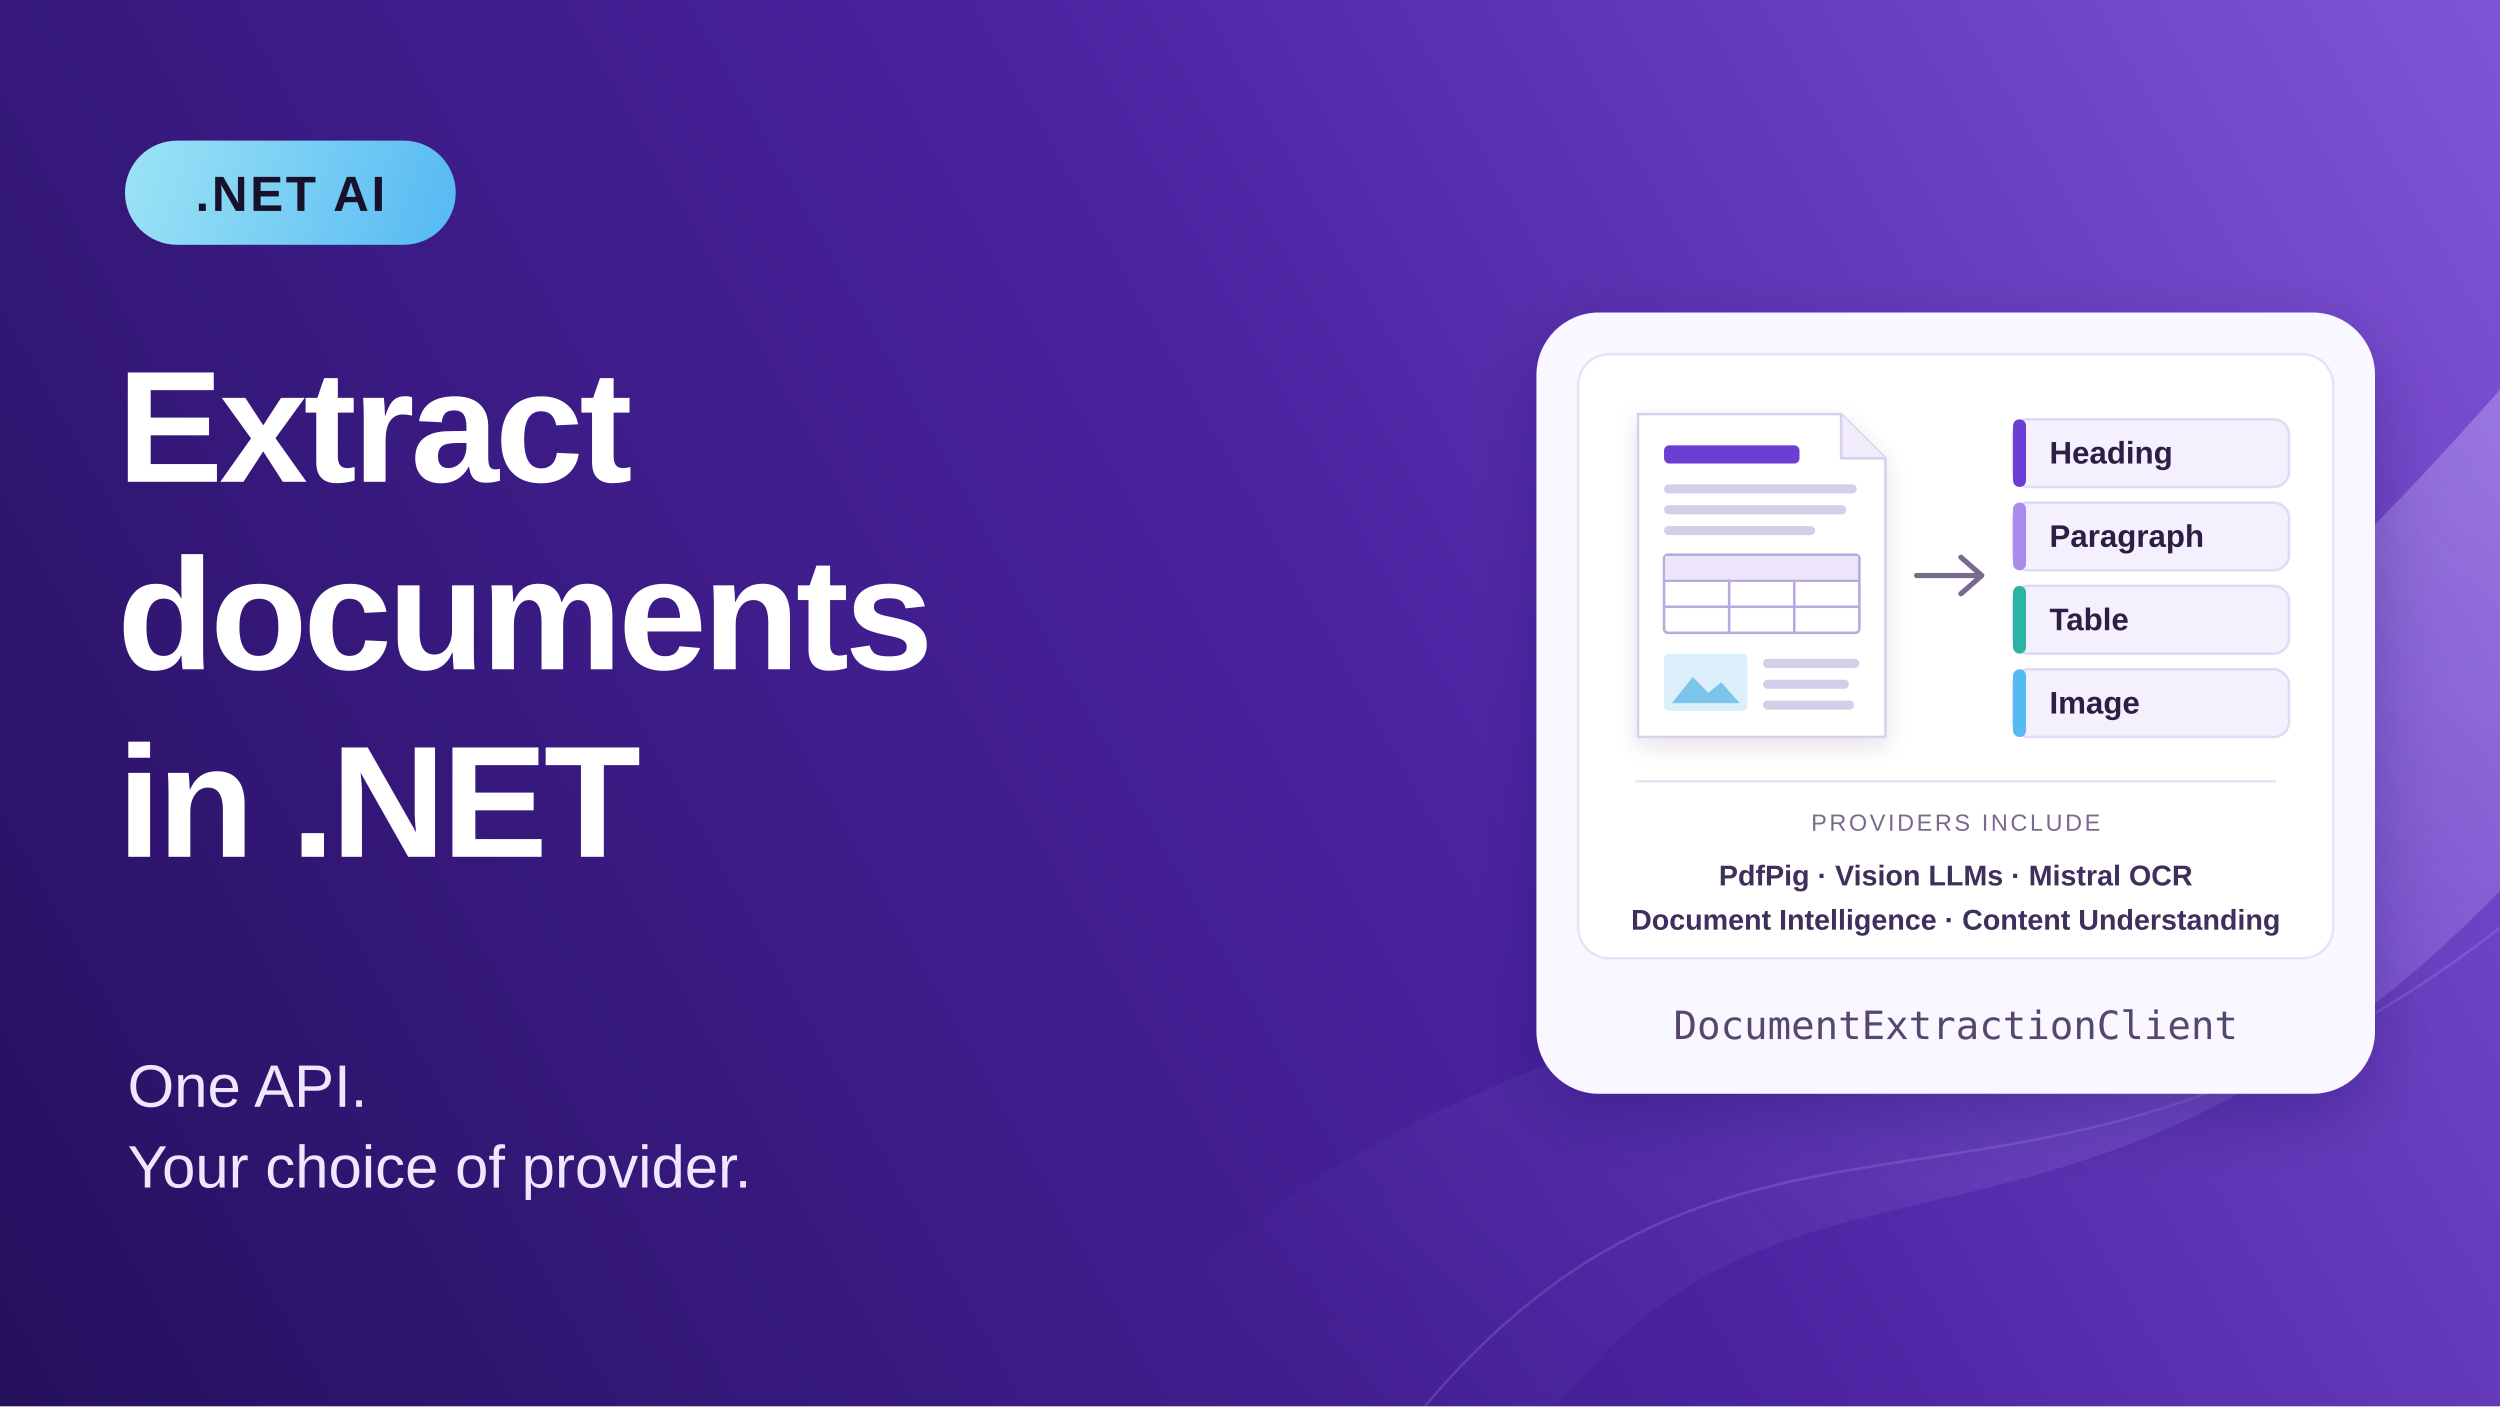
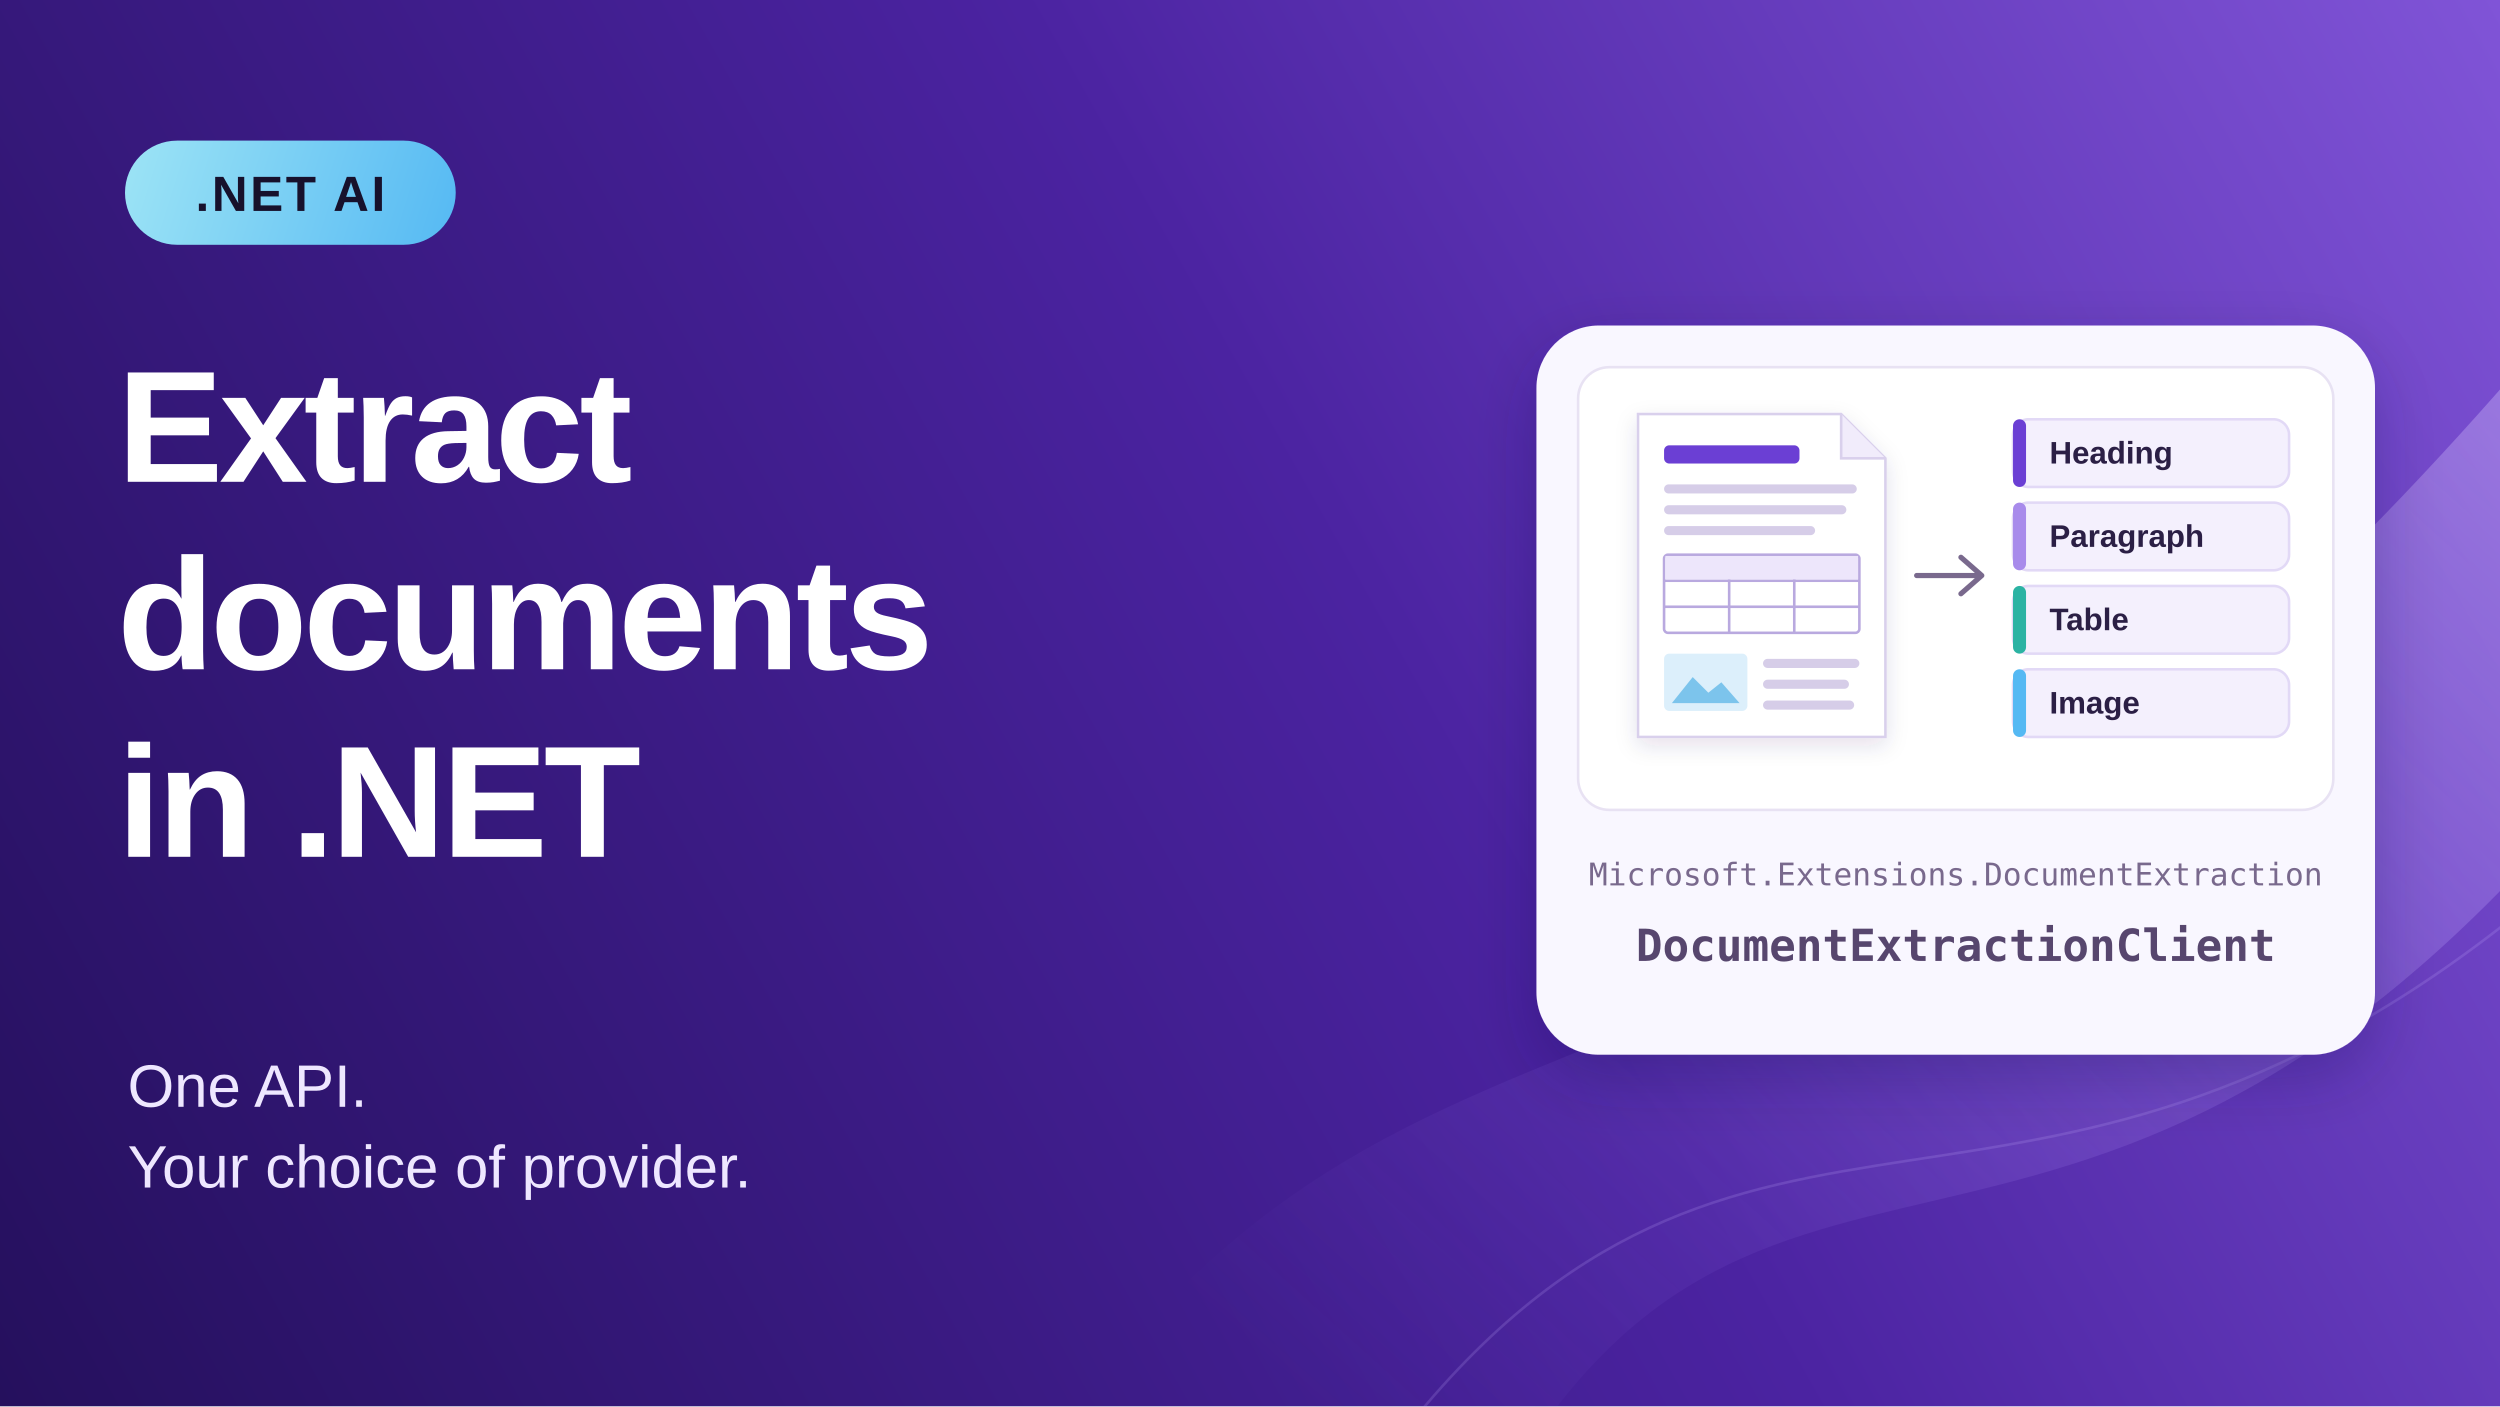
<svg xmlns="http://www.w3.org/2000/svg" width="1920" height="1080" viewBox="0 0 1920 1080">
  <defs>
    <linearGradient id="background" x1="0" y1="1080" x2="1920" y2="0" gradientUnits="userSpaceOnUse">
      <stop stop-color="#25105D" />
      <stop offset="0.55" stop-color="#4B23A1" />
      <stop offset="1" stop-color="#8054D7" />
    </linearGradient>
    <linearGradient id="ribbon" x1="1000" y1="1080" x2="1920" y2="60" gradientUnits="userSpaceOnUse">
      <stop stop-color="#9470F1" stop-opacity="0" />
      <stop offset="0.6" stop-color="#C3AAFF" stop-opacity="0.23" />
      <stop offset="1" stop-color="#E9DEFF" stop-opacity="0.38" />
    </linearGradient>
    <linearGradient id="badge" x1="96" y1="108" x2="350" y2="188" gradientUnits="userSpaceOnUse">
      <stop stop-color="#9DE4F5" />
      <stop offset="1" stop-color="#55B9F3" />
    </linearGradient>
    <filter id="shadow" x="-30%" y="-30%" width="160%" height="180%">
      <feDropShadow dx="0" dy="18" stdDeviation="25" flood-color="#180A3F" flood-opacity="0.24" />
    </filter>
    <filter id="soft" x="-20%" y="-20%" width="140%" height="150%">
      <feDropShadow dx="0" dy="6" stdDeviation="8" flood-color="#2A1660" flood-opacity="0.12" />
    </filter>
  </defs>
  <rect width="1920" height="1080" fill="url(#background)" />
  <path d="M780 1150C1100 650 1370 990 2020 180L2020 570C1610 1090 1360 780 1150 1150Z" fill="url(#ribbon)" />
  <path d="M1070 1110C1340 760 1560 1020 1960 680" fill="none" stroke="#C9B6FF" stroke-opacity="0.18" stroke-width="2" />
  <g font-family="Segoe UI, Arial, sans-serif">
    <rect x="96" y="108" width="254" height="80" rx="40" fill="url(#badge)" />
    <text x="223" y="162" text-anchor="middle" fill="#17112C" font-size="38" font-weight="700" letter-spacing="2">.NET AI</text>
    <text x="90" y="370" fill="#FFFFFF" font-size="122" font-weight="650" letter-spacing="-3">
      <tspan x="90">Extract</tspan>
      <tspan x="90" dy="144">documents</tspan>
      <tspan x="90" dy="144">in .NET</tspan>
    </text>
    <text x="98" y="850" fill="#EEE7FF" font-size="46">
      <tspan x="98">One API.</tspan>
      <tspan x="98" dy="62">Your choice of provider.</tspan>
    </text>
  </g>
  <g filter="url(#shadow)">
-     <rect x="1180" y="240" width="644" height="600" rx="48" fill="#F9F7FF" />
-     <rect x="1212" y="272" width="580" height="464" rx="24" fill="#FFFFFF" stroke="#E8E2F3" stroke-width="2" />
+     <rect x="1180" y="250" width="644" height="560" rx="48" fill="#F9F7FF" />
+     <rect x="1212" y="282" width="580" height="340" rx="24" fill="#FFFFFF" stroke="#E8E2F3" stroke-width="2" />
  </g>
  <g filter="url(#soft)">
    <path d="M1258 318H1414L1448 352V566H1258Z" fill="#FFFFFF" stroke="#D9D0EC" stroke-width="2" />
    <path d="M1414 318V352H1448" fill="#F1ECFB" stroke="#D9D0EC" stroke-width="2" />
  </g>
  <rect x="1278" y="342" width="104" height="14" rx="4" fill="#6B3FD4" />
  <rect x="1278" y="372" width="148" height="7" rx="3.5" fill="#D6CDE8" />
  <rect x="1278" y="388" width="140" height="7" rx="3.5" fill="#D6CDE8" />
  <rect x="1278" y="404" width="116" height="7" rx="3.5" fill="#D6CDE8" />
  <g fill="none" stroke="#B9A9DF" stroke-width="2">
    <rect x="1278" y="426" width="150" height="60" rx="3" />
    <path d="M1278 446H1428M1278 466H1428M1328 426V486M1378 426V486" />
  </g>
  <rect x="1279" y="427" width="148" height="18" fill="#EDE6FB" />
  <rect x="1278" y="502" width="64" height="44" rx="4" fill="#DCEFFB" />
  <path d="M1284 540L1300 520L1312 532L1322 524L1336 540Z" fill="#7CC4EC" />
  <rect x="1354" y="506" width="74" height="7" rx="3.5" fill="#D6CDE8" />
  <rect x="1354" y="522" width="66" height="7" rx="3.5" fill="#D6CDE8" />
  <rect x="1354" y="538" width="70" height="7" rx="3.5" fill="#D6CDE8" />
  <path d="M1472 442H1520M1506 428L1522 442L1506 456" fill="none" stroke="#79698D" stroke-width="4" stroke-linecap="round" stroke-linejoin="round" />
  <g font-family="Segoe UI, Arial, sans-serif" font-size="24" font-weight="600" fill="#2B1F45">
    <rect x="1546" y="322" width="212" height="52" rx="12" fill="#F4F0FD" stroke="#E2D9F6" stroke-width="2" />
    <rect x="1546" y="322" width="10" height="52" rx="5" fill="#6B3FD4" />
    <text x="1574" y="356">Heading</text>
    <rect x="1546" y="386" width="212" height="52" rx="12" fill="#F4F0FD" stroke="#E2D9F6" stroke-width="2" />
    <rect x="1546" y="386" width="10" height="52" rx="5" fill="#A88BEB" />
    <text x="1574" y="420">Paragraph</text>
    <rect x="1546" y="450" width="212" height="52" rx="12" fill="#F4F0FD" stroke="#E2D9F6" stroke-width="2" />
    <rect x="1546" y="450" width="10" height="52" rx="5" fill="#2BB3A3" />
    <text x="1574" y="484">Table</text>
    <rect x="1546" y="514" width="212" height="52" rx="12" fill="#F4F0FD" stroke="#E2D9F6" stroke-width="2" />
    <rect x="1546" y="514" width="10" height="52" rx="5" fill="#55B9F3" />
    <text x="1574" y="548">Image</text>
  </g>
-   <path d="M1256 600H1748" stroke="#E8E2F3" stroke-width="2" />
-   <g font-family="Segoe UI, Arial, sans-serif" text-anchor="middle">
-     <text x="1502" y="638" font-size="18" fill="#79698D" letter-spacing="2">PROVIDERS INCLUDE</text>
-     <text x="1502" y="680" font-size="22" font-weight="600" fill="#3E2F5C">PdfPig  ·  Vision LLMs  ·  Mistral OCR</text>
-     <text x="1502" y="714" font-size="22" font-weight="600" fill="#3E2F5C">Document Intelligence  ·  Content Understanding</text>
+   <g text-anchor="middle">
+     <text x="1502" y="680" font-family="Cascadia Mono, Consolas, monospace" font-size="24" fill="#79698D">Microsoft.Extensions.DocumentExtraction</text>
+     <text x="1502" y="738" font-family="Cascadia Mono, Consolas, monospace" font-size="34" font-weight="600" fill="#57466E">DocumentExtractionClient</text>
  </g>
-   <text x="1502" y="798" font-family="Cascadia Mono, Consolas, monospace" font-size="30" fill="#57466E" text-anchor="middle">DocumentExtractionClient</text>
</svg>
